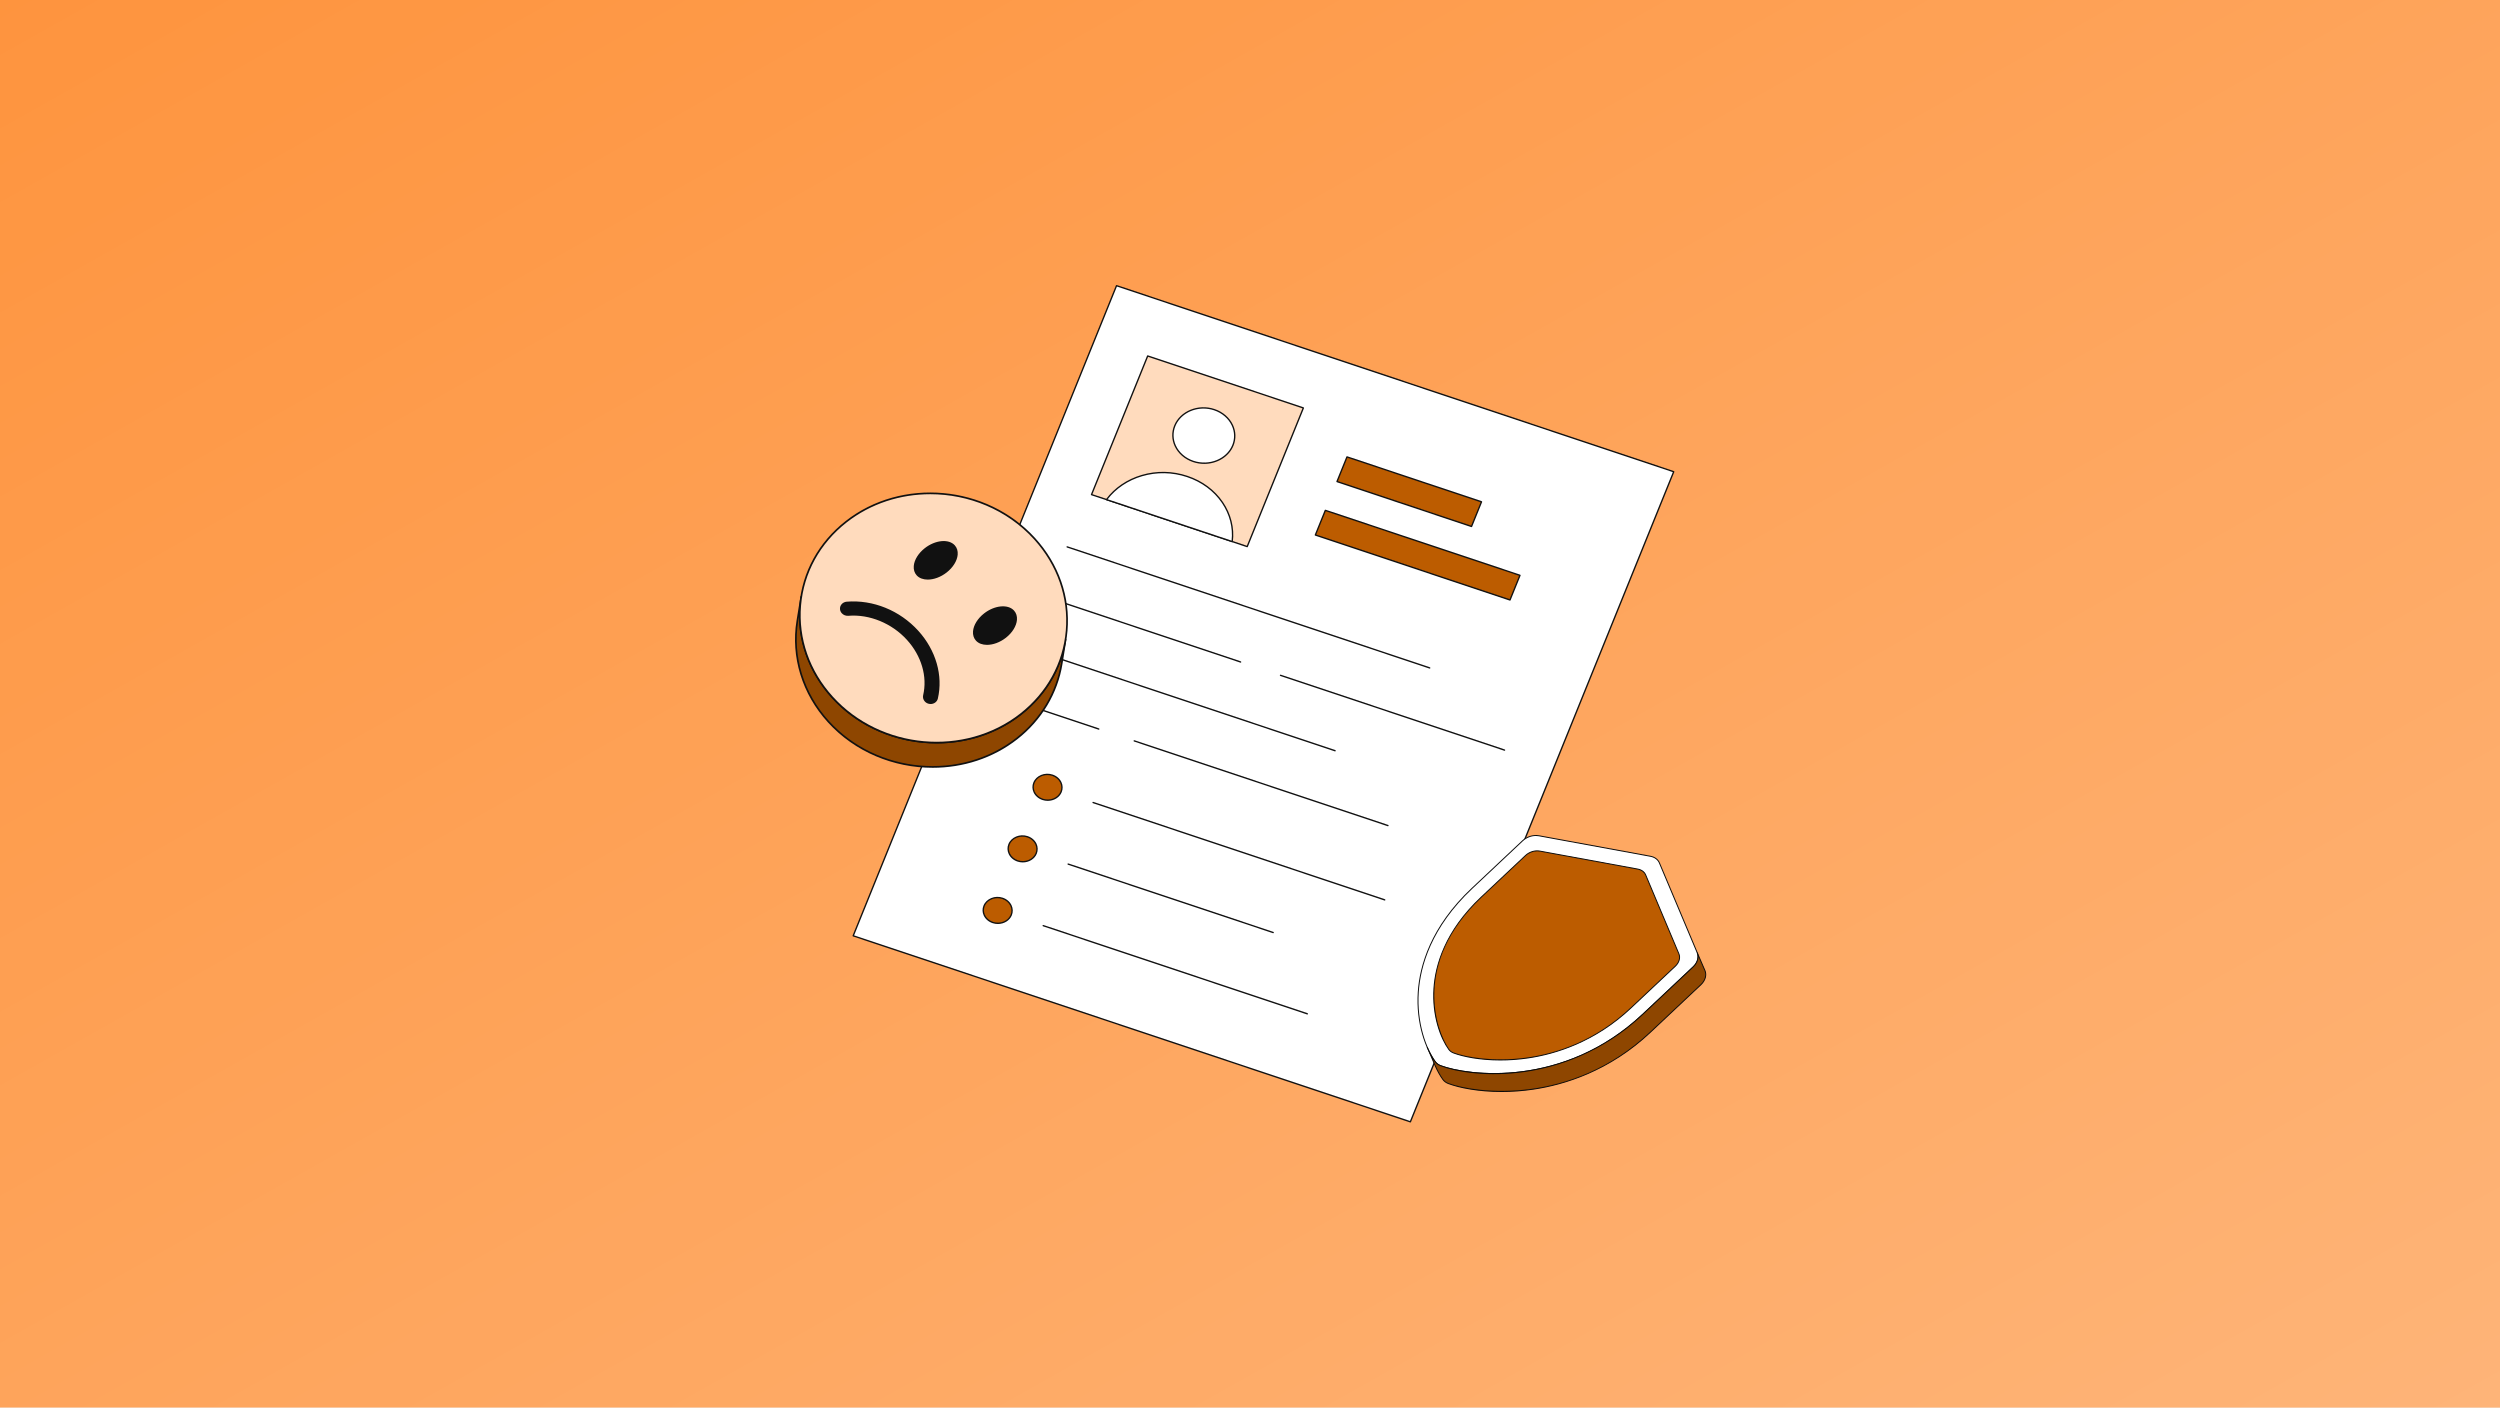
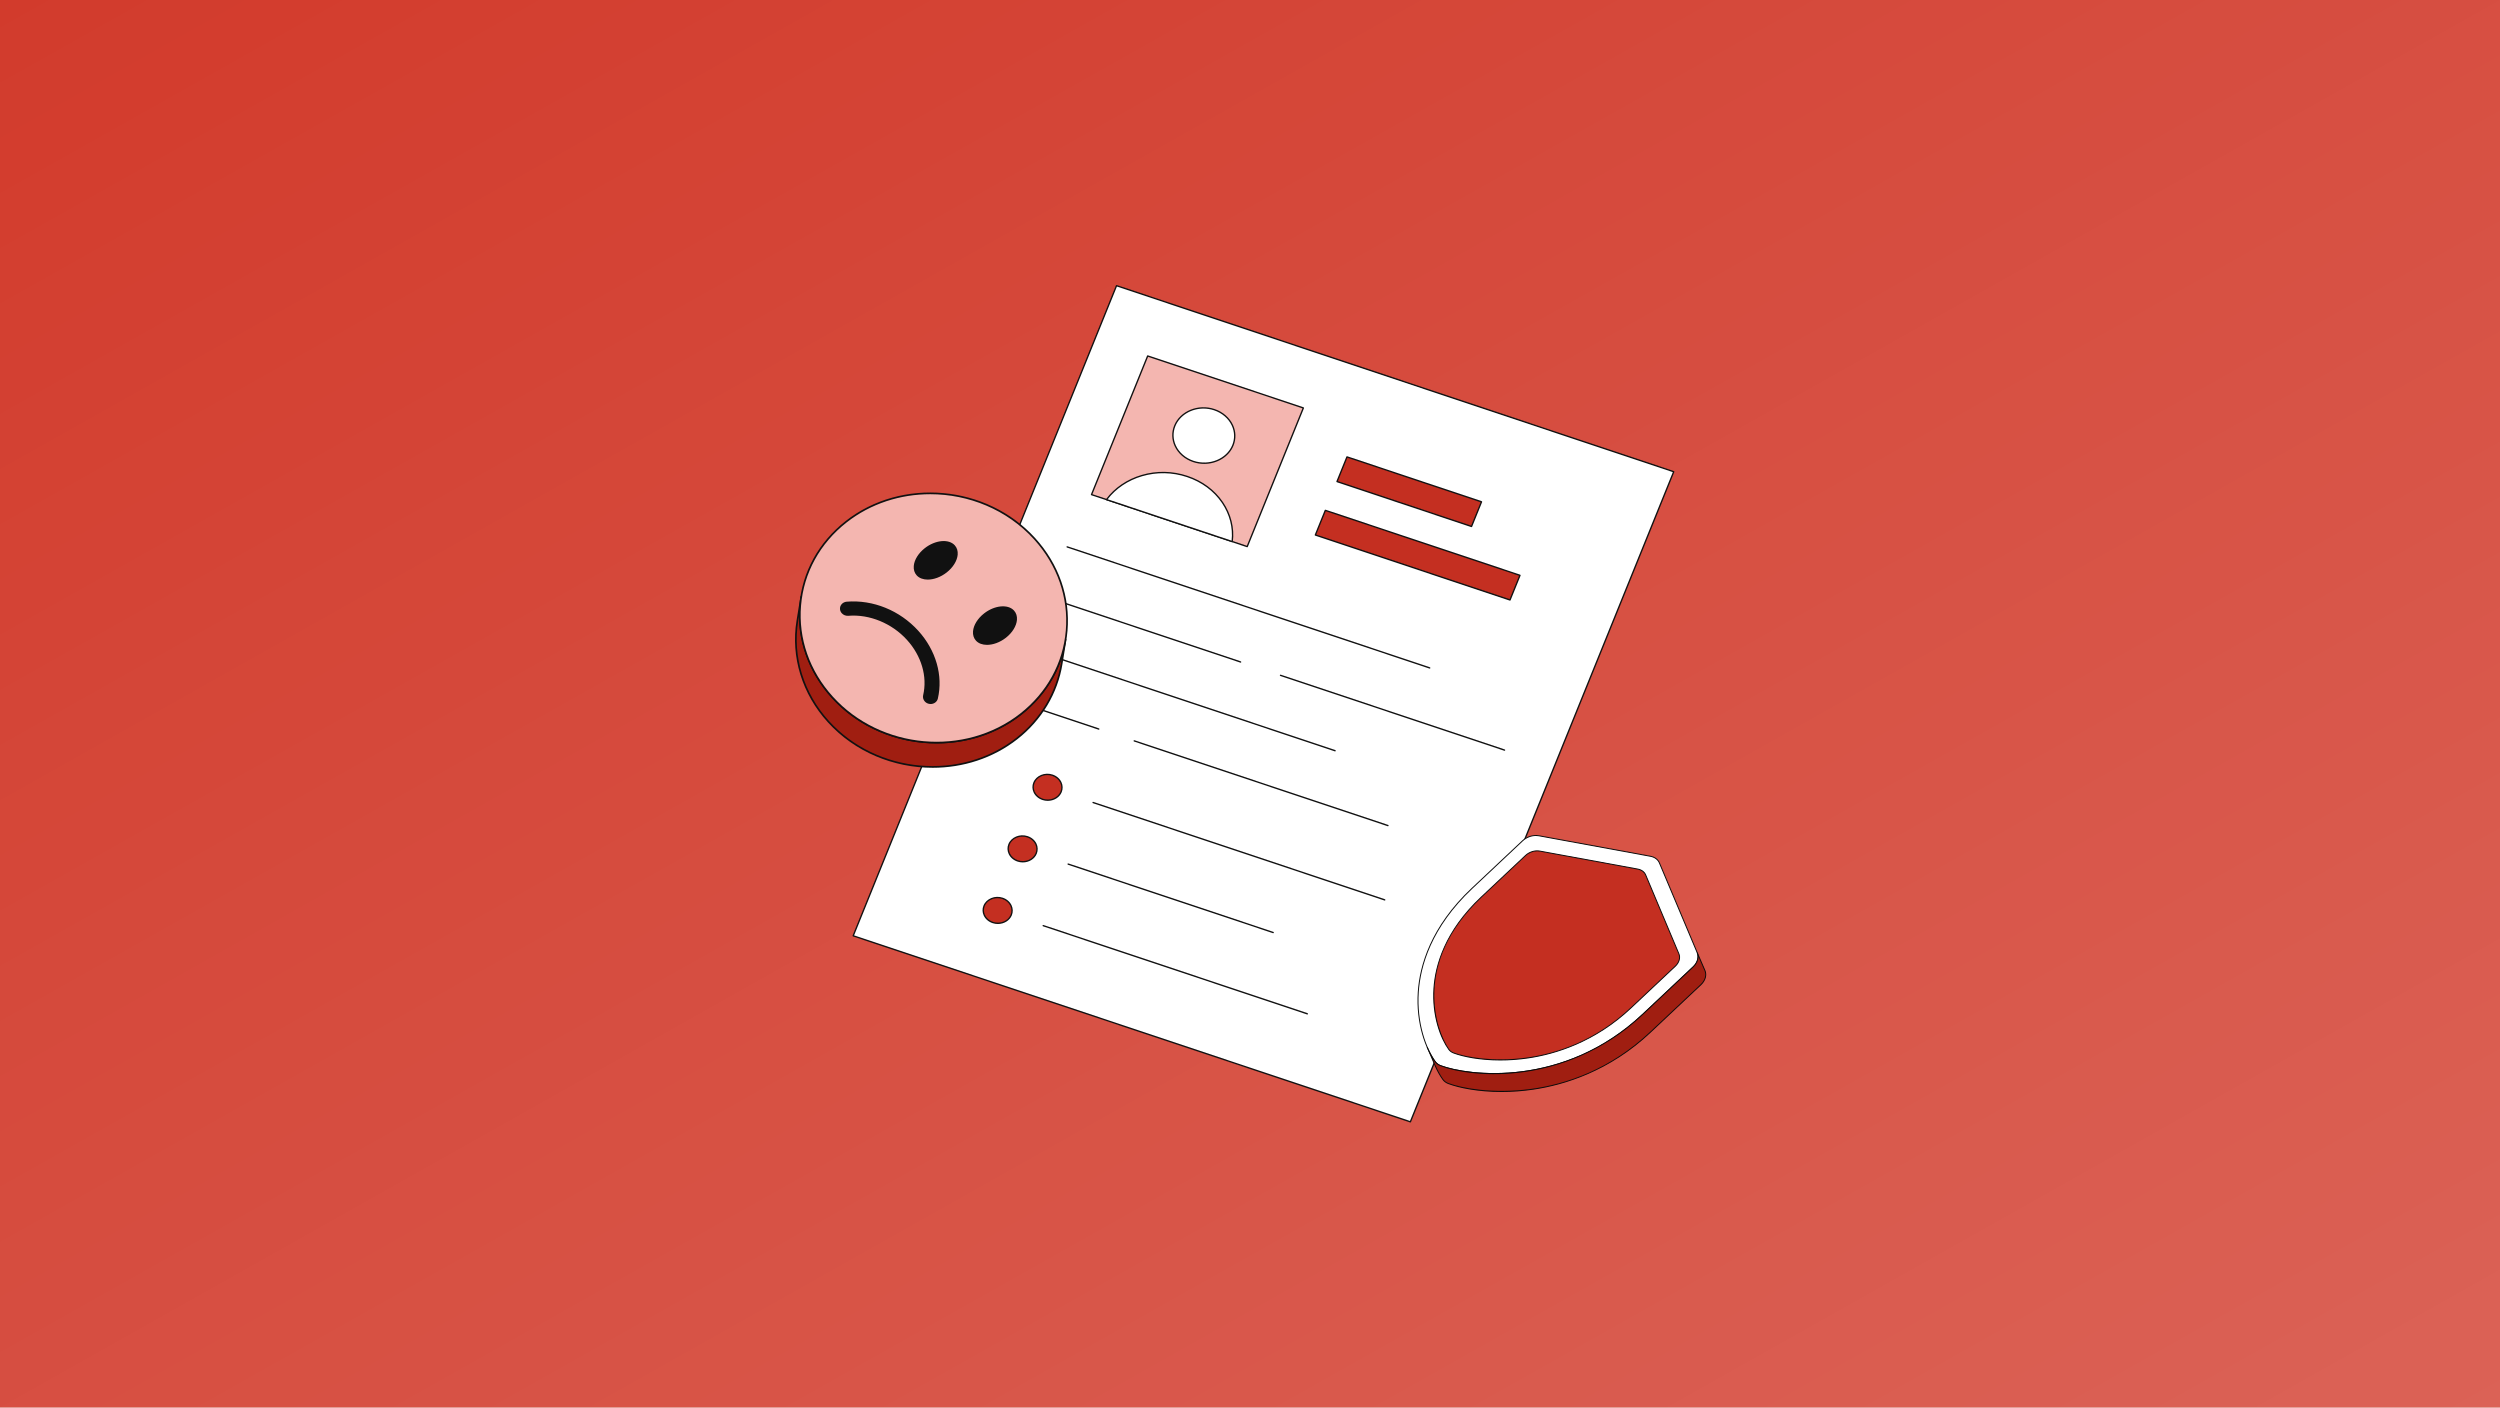
<svg xmlns="http://www.w3.org/2000/svg" width="1000" height="563" viewBox="0 0 1000 563" fill="none">
-   <rect width="1000" height="563" fill="#FE943E" />
-   <rect width="1000" height="563" fill="url(#paint0_linear_32_2236)" fill-opacity="0.3" />
+   <rect width="1000" height="563" fill="#D23B2C" />
+   <rect width="1000" height="563" fill="url(#paint0_linear_32_2236)" fill-opacity="0.2" />
  <path d="M669.483 188.682L564.147 448.726L341.276 374.319L446.613 114.276L669.483 188.682Z" fill="white" />
-   <path d="M564.147 449.003C564.118 449.003 564.088 448.998 564.059 448.988L341.189 374.582C341.117 374.558 341.057 374.505 341.025 374.435C340.994 374.366 340.992 374.287 341.02 374.216L446.357 114.173C446.412 114.037 446.563 113.969 446.701 114.014L669.571 188.42C669.644 188.444 669.704 188.497 669.735 188.567C669.767 188.636 669.769 188.716 669.741 188.787L564.404 448.83C564.36 448.937 564.257 449.003 564.147 449.003ZM341.644 374.15L563.988 448.381L669.117 188.852L446.772 114.621L341.644 374.15Z" fill="#111111" />
-   <path d="M592.602 200.728L538.796 182.764L534.803 192.622L588.609 210.585L592.602 200.728Z" fill="#BC5C00" />
+   <path d="M564.147 449.003C564.118 449.003 564.088 448.998 564.059 448.988L341.189 374.582C341.117 374.558 341.057 374.505 341.025 374.435C340.994 374.366 340.992 374.287 341.02 374.216L446.357 114.173C446.412 114.037 446.563 113.969 446.701 114.014L669.571 188.42C669.644 188.444 669.703 188.497 669.735 188.567C669.767 188.636 669.769 188.716 669.741 188.787L564.404 448.83C564.36 448.937 564.257 449.003 564.147 449.003ZM341.644 374.15L563.988 448.381L669.117 188.852L446.772 114.621L341.644 374.15Z" fill="#111111" />
+   <path d="M592.602 200.728L538.796 182.764L534.803 192.622L588.609 210.585L592.602 200.728Z" fill="#C42F21" />
  <path d="M588.609 210.862C588.58 210.862 588.551 210.857 588.522 210.848L534.716 192.885C534.643 192.86 534.584 192.807 534.552 192.738C534.52 192.669 534.518 192.589 534.546 192.518L538.539 182.661C538.594 182.525 538.746 182.456 538.883 182.502L592.69 200.466C592.763 200.49 592.822 200.543 592.854 200.612C592.886 200.682 592.888 200.761 592.859 200.832L588.866 210.69C588.823 210.796 588.719 210.862 588.609 210.862ZM535.17 192.453L588.45 210.24L592.236 200.897L538.955 183.109L535.17 192.453Z" fill="#111111" />
-   <path d="M607.988 230.132L530.137 204.141L526.145 213.999L603.995 239.989L607.988 230.132Z" fill="#BC5C00" />
-   <path d="M603.995 240.266C603.965 240.266 603.936 240.261 603.907 240.252L526.056 214.261C525.984 214.237 525.924 214.184 525.893 214.114C525.861 214.045 525.859 213.965 525.887 213.895L529.88 204.037C529.935 203.902 530.087 203.833 530.224 203.879L608.075 229.869C608.148 229.894 608.207 229.947 608.239 230.016C608.271 230.085 608.273 230.165 608.244 230.236L604.251 240.093C604.208 240.201 604.104 240.266 603.995 240.266ZM526.511 213.829L603.836 239.644L607.621 230.301L530.296 204.486L526.511 213.829Z" fill="#111111" />
-   <path d="M420.972 310.089C417.979 309.089 414.668 310.429 413.581 313.112C412.501 315.778 414.067 318.746 417.06 319.745C420.052 320.744 423.365 319.404 424.445 316.739C425.531 314.056 423.964 311.088 420.972 310.089Z" fill="#BC5C00" />
+   <path d="M607.988 230.132L530.137 204.141L526.145 213.999L603.995 239.989L607.988 230.132Z" fill="#C42F21" />
+   <path d="M603.995 240.266C603.965 240.266 603.936 240.262 603.907 240.252L526.056 214.261C525.984 214.237 525.924 214.184 525.893 214.114C525.861 214.045 525.859 213.965 525.887 213.895L529.88 204.037C529.935 203.902 530.087 203.833 530.224 203.879L608.075 229.869C608.148 229.894 608.207 229.947 608.239 230.016C608.271 230.085 608.273 230.165 608.244 230.236L604.251 240.093C604.208 240.201 604.104 240.266 603.995 240.266ZM526.511 213.829L603.836 239.644L607.621 230.301L530.296 204.486L526.511 213.829Z" fill="#111111" />
+   <path d="M420.972 310.089C417.979 309.089 414.668 310.429 413.581 313.112C412.501 315.778 414.067 318.746 417.06 319.745C420.052 320.744 423.365 319.404 424.445 316.739C425.531 314.056 423.964 311.088 420.972 310.089Z" fill="#C42F21" />
  <path d="M419.088 320.351C418.385 320.351 417.67 320.241 416.972 320.008C415.372 319.474 414.08 318.354 413.426 316.936C412.845 315.674 412.808 314.28 413.323 313.008C414.457 310.208 417.927 308.781 421.058 309.826C422.656 310.36 423.948 311.478 424.6 312.894C425.183 314.16 425.219 315.562 424.7 316.843C423.823 319.011 421.533 320.351 419.088 320.351ZM418.942 310.036C416.714 310.036 414.633 311.25 413.837 313.216C413.38 314.344 413.413 315.583 413.929 316.704C414.519 317.984 415.692 318.996 417.147 319.482C420.007 320.436 423.165 319.16 424.188 316.635C424.649 315.498 424.617 314.251 424.098 313.126C423.509 311.848 422.338 310.836 420.884 310.351C420.242 310.137 419.586 310.036 418.942 310.036Z" fill="#111111" />
-   <path d="M410.996 334.715C408.003 333.716 404.692 335.056 403.605 337.739C402.526 340.404 404.092 343.372 407.084 344.371C410.077 345.37 413.389 344.031 414.469 341.366C415.556 338.683 413.988 335.714 410.996 334.715Z" fill="#BC5C00" />
-   <path d="M409.114 344.977C408.411 344.977 407.696 344.867 406.997 344.634C405.397 344.1 404.105 342.98 403.451 341.562C402.87 340.301 402.834 338.906 403.349 337.635C404.483 334.834 407.952 333.406 411.084 334.452C412.682 334.986 413.973 336.104 414.626 337.52C415.209 338.786 415.244 340.188 414.725 341.469C413.848 343.637 411.559 344.977 409.114 344.977ZM408.968 334.662C406.74 334.662 404.659 335.876 403.862 337.842C403.405 338.971 403.438 340.209 403.955 341.331C404.545 342.61 405.717 343.622 407.172 344.108C410.034 345.063 413.19 343.786 414.213 341.262C414.674 340.124 414.642 338.877 414.123 337.752C413.535 336.474 412.363 335.462 410.909 334.977C410.268 334.763 409.612 334.662 408.968 334.662Z" fill="#111111" />
-   <path d="M401.021 359.34C398.028 358.341 394.709 359.7 393.63 362.365C392.55 365.03 394.116 367.998 397.109 368.997C400.101 369.996 403.414 368.657 404.493 365.992C405.573 363.327 404.013 360.339 401.021 359.34Z" fill="#BC5C00" />
+   <path d="M410.996 334.715C408.003 333.716 404.692 335.056 403.605 337.739C402.526 340.404 404.092 343.372 407.084 344.371C410.077 345.37 413.389 344.031 414.469 341.366C415.556 338.683 413.988 335.714 410.996 334.715Z" fill="#C42F21" />
+   <path d="M409.114 344.977C408.411 344.977 407.696 344.867 406.997 344.634C405.397 344.1 404.105 342.98 403.451 341.562C402.87 340.301 402.834 338.906 403.349 337.635C404.483 334.834 407.952 333.406 411.084 334.452C412.682 334.986 413.973 336.104 414.626 337.52C415.209 338.786 415.244 340.188 414.725 341.469C413.848 343.637 411.559 344.977 409.114 344.977ZM408.968 334.662C406.74 334.662 404.659 335.876 403.862 337.842C403.405 338.971 403.438 340.209 403.955 341.331C404.545 342.61 405.717 343.622 407.173 344.108C410.034 345.063 413.19 343.786 414.213 341.262C414.674 340.124 414.642 338.877 414.123 337.752C413.535 336.474 412.363 335.462 410.909 334.977C410.268 334.763 409.612 334.662 408.968 334.662Z" fill="#111111" />
+   <path d="M401.021 359.34C398.028 358.341 394.709 359.7 393.63 362.365C392.55 365.03 394.116 367.998 397.109 368.997C400.101 369.996 403.414 368.657 404.493 365.992C405.573 363.327 404.013 360.339 401.021 359.34Z" fill="#C42F21" />
  <path d="M399.138 369.604C398.436 369.604 397.72 369.493 397.021 369.26C395.422 368.726 394.129 367.606 393.476 366.188C392.894 364.927 392.858 363.532 393.373 362.261C394.508 359.46 397.978 358.032 401.108 359.077C402.702 359.609 403.991 360.728 404.645 362.147C405.23 363.417 405.267 364.819 404.75 366.095C403.872 368.263 401.584 369.604 399.138 369.604ZM398.993 359.287C396.764 359.287 394.683 360.502 393.886 362.469C393.43 363.597 393.462 364.836 393.979 365.957C394.569 367.237 395.741 368.249 397.197 368.735C400.058 369.689 403.215 368.412 404.237 365.888C404.696 364.754 404.663 363.509 404.142 362.379C403.552 361.098 402.382 360.086 400.933 359.603C400.293 359.389 399.637 359.287 398.993 359.287Z" fill="#111111" />
-   <path d="M521.344 163.177L459.072 142.387L436.607 197.846L498.879 218.635L521.344 163.177Z" fill="#FFDBBD" />
+   <path d="M521.344 163.177L459.072 142.387L436.607 197.846L498.879 218.635L521.344 163.177Z" fill="#F4B6B0" />
  <path d="M498.879 218.912C498.85 218.912 498.821 218.907 498.792 218.898L436.52 198.108C436.448 198.084 436.388 198.031 436.356 197.962C436.325 197.892 436.323 197.813 436.351 197.742L458.816 142.283C458.87 142.148 459.022 142.079 459.16 142.125L521.431 162.914C521.504 162.939 521.563 162.992 521.595 163.061C521.627 163.13 521.629 163.21 521.601 163.281L499.136 218.739C499.093 218.846 498.989 218.912 498.879 218.912ZM436.975 197.676L498.721 218.29L520.977 163.346L459.231 142.732L436.975 197.676Z" fill="#111111" />
  <path d="M485.719 163.863C479.304 161.721 472.219 164.619 469.897 170.351C467.582 176.065 470.911 182.44 477.326 184.582C483.762 186.73 490.847 183.832 493.162 178.118C495.483 172.386 492.155 166.011 485.719 163.863Z" fill="white" />
  <path d="M481.671 185.564C480.2 185.564 478.703 185.333 477.239 184.844C473.907 183.732 471.215 181.4 469.854 178.448C468.641 175.816 468.565 172.903 469.641 170.247C472.01 164.397 479.263 161.416 485.807 163.6C489.149 164.716 491.847 167.05 493.208 170.004C494.423 172.639 494.497 175.558 493.418 178.222C491.581 182.759 486.79 185.564 481.671 185.564ZM481.39 163.436C476.492 163.436 471.911 166.118 470.154 170.455C469.136 172.968 469.208 175.724 470.357 178.216C471.654 181.031 474.226 183.255 477.414 184.319C483.699 186.418 490.647 183.589 492.905 178.014C493.926 175.494 493.856 172.731 492.706 170.237C491.408 167.42 488.83 165.193 485.632 164.126C484.232 163.658 482.797 163.436 481.39 163.436Z" fill="#111111" />
  <path d="M474.894 190.588C462.697 186.516 449.414 190.641 442.612 199.85L492.872 216.63C494.263 205.614 487.09 194.659 474.894 190.588Z" fill="white" />
  <path d="M492.873 216.907C492.843 216.907 492.814 216.902 492.785 216.893L442.525 200.113C442.441 200.085 442.375 200.018 442.349 199.934C442.322 199.85 442.338 199.757 442.39 199.686C445.749 195.138 450.815 191.688 456.652 189.973C462.663 188.207 469.001 188.329 474.981 190.325C480.965 192.323 485.885 195.962 489.207 200.849C492.436 205.598 493.835 211.215 493.147 216.665C493.137 216.747 493.09 216.82 493.02 216.864C492.976 216.892 492.925 216.907 492.873 216.907ZM443.065 199.71L492.638 216.26C493.211 211.049 491.836 205.7 488.75 201.16C485.496 196.375 480.674 192.809 474.807 190.85C468.935 188.89 462.711 188.77 456.809 190.504C451.218 192.147 446.352 195.409 443.065 199.71Z" fill="#111111" />
  <path d="M571.879 267.448C571.85 267.448 571.82 267.443 571.791 267.433L426.77 219.017C426.625 218.969 426.547 218.812 426.595 218.667C426.644 218.522 426.801 218.444 426.946 218.492L571.966 266.908C572.111 266.957 572.19 267.113 572.141 267.258C572.103 267.374 571.995 267.448 571.879 267.448Z" fill="#111111" />
  <path d="M496.237 265.073C496.208 265.073 496.179 265.069 496.15 265.059L418.607 239.171C418.462 239.123 418.384 238.966 418.432 238.821C418.481 238.676 418.637 238.597 418.782 238.646L496.325 264.534C496.47 264.582 496.548 264.739 496.5 264.884C496.461 265 496.353 265.073 496.237 265.073Z" fill="#111111" />
  <path d="M601.82 300.323C601.791 300.323 601.761 300.318 601.732 300.308L512.117 270.39C511.972 270.342 511.894 270.185 511.942 270.04C511.991 269.895 512.147 269.816 512.292 269.865L601.907 299.783C602.053 299.832 602.131 299.988 602.082 300.133C602.044 300.249 601.936 300.323 601.82 300.323Z" fill="#111111" />
  <path d="M534.029 300.569C534.001 300.569 533.971 300.565 533.942 300.555L410.443 259.325C410.298 259.276 410.22 259.12 410.268 258.975C410.317 258.829 410.473 258.751 410.618 258.8L534.117 300.03C534.262 300.078 534.341 300.235 534.292 300.38C534.253 300.496 534.145 300.569 534.029 300.569Z" fill="#111111" />
  <path d="M439.509 291.893C439.48 291.893 439.45 291.888 439.421 291.878L402.279 279.478C402.134 279.43 402.056 279.273 402.104 279.128C402.152 278.983 402.31 278.904 402.454 278.953L439.597 291.353C439.742 291.402 439.82 291.558 439.771 291.704C439.732 291.819 439.625 291.893 439.509 291.893Z" fill="#111111" />
  <path d="M555.176 330.509C555.147 330.509 555.117 330.504 555.089 330.494L453.605 296.614C453.46 296.565 453.382 296.409 453.43 296.264C453.479 296.119 453.635 296.04 453.781 296.089L555.264 329.969C555.409 330.018 555.487 330.174 555.439 330.319C555.4 330.435 555.292 330.509 555.176 330.509Z" fill="#111111" />
  <path d="M553.888 360.231C553.859 360.231 553.829 360.226 553.8 360.217L437.147 321.272C437.002 321.223 436.924 321.066 436.972 320.921C437.021 320.776 437.177 320.697 437.323 320.746L553.975 359.692C554.12 359.74 554.199 359.897 554.15 360.042C554.111 360.158 554.003 360.231 553.888 360.231Z" fill="#111111" />
  <path d="M509.271 373.292C509.242 373.292 509.212 373.287 509.184 373.278L427.172 345.898C427.027 345.85 426.948 345.693 426.997 345.548C427.045 345.403 427.202 345.324 427.347 345.373L509.359 372.753C509.504 372.801 509.582 372.958 509.534 373.103C509.495 373.219 509.387 373.292 509.271 373.292Z" fill="#111111" />
  <path d="M522.93 405.809C522.901 405.809 522.871 405.804 522.842 405.794L417.196 370.524C417.051 370.476 416.973 370.319 417.021 370.174C417.07 370.029 417.226 369.95 417.371 369.999L523.017 405.269C523.162 405.318 523.24 405.474 523.192 405.619C523.153 405.736 523.045 405.809 522.93 405.809Z" fill="#111111" />
  <path d="M662.386 343.437C662.998 343.889 663.47 344.472 663.758 345.156L678.907 381.12C679.657 382.909 679.031 385.095 677.299 386.725L657.081 405.745C626.845 434.189 589.437 431.232 576.258 426.289C575.801 426.116 575.388 425.893 575.023 425.624C574.658 425.354 574.342 425.039 574.082 424.682C566.608 414.37 558.584 383.77 588.821 355.326L609.039 336.306C610.771 334.676 613.299 333.896 615.521 334.3L660.174 342.508C661.022 342.665 661.774 342.985 662.386 343.437Z" fill="white" />
-   <path d="M597.574 429.675C588.322 429.675 580.704 428.165 576.188 426.471C575.717 426.293 575.286 426.061 574.906 425.781C574.524 425.499 574.194 425.168 573.923 424.797C570.255 419.735 566.27 409.363 567.114 396.79C567.812 386.411 572.121 370.767 588.687 355.183L608.904 336.163C610.672 334.5 613.283 333.693 615.556 334.107L660.209 342.315C661.082 342.476 661.854 342.8 662.502 343.278C663.145 343.753 663.642 344.376 663.939 345.079L679.088 381.043C679.866 382.903 679.216 385.189 677.433 386.867L657.215 405.887C640.659 421.462 622.565 426.906 610.302 428.731C605.836 429.395 601.553 429.675 597.574 429.675ZM614.338 334.391C612.493 334.391 610.56 335.142 609.172 336.448L588.954 355.468C572.48 370.965 568.197 386.507 567.505 396.817C566.667 409.285 570.609 419.558 574.24 424.567C574.486 424.906 574.789 425.208 575.138 425.466C575.489 425.725 575.888 425.94 576.326 426.106C587.236 430.198 625.467 435.217 656.946 405.602L677.165 386.582C678.828 385.018 679.441 382.903 678.727 381.195L663.577 345.232C663.304 344.584 662.864 344.033 662.269 343.594C661.669 343.151 660.952 342.85 660.137 342.7L615.484 334.492C615.11 334.424 614.726 334.391 614.338 334.391Z" fill="#0A0A0A" />
-   <path d="M657.055 348.449C656.518 348.053 655.858 347.772 655.114 347.635L615.907 340.433C613.955 340.073 611.737 340.759 610.217 342.19L592.468 358.887C565.916 383.865 572.966 410.729 579.526 419.781C579.754 420.095 580.032 420.372 580.353 420.609C580.674 420.846 581.037 421.042 581.436 421.192C593.009 425.534 625.847 428.132 652.398 403.154L670.147 386.456C671.667 385.026 672.218 383.108 671.559 381.539L658.259 349.958C658.007 349.358 657.593 348.846 657.055 348.449Z" fill="#BC5C00" />
+   <path d="M597.574 429.675C588.322 429.675 580.704 428.165 576.188 426.471C575.717 426.293 575.286 426.061 574.906 425.781C574.524 425.499 574.194 425.168 573.924 424.797C570.255 419.735 566.27 409.363 567.114 396.79C567.812 386.411 572.121 370.767 588.687 355.183L608.904 336.163C610.672 334.5 613.283 333.693 615.556 334.107L660.209 342.315C661.082 342.476 661.854 342.8 662.502 343.278C663.145 343.753 663.642 344.376 663.939 345.079L679.088 381.043C679.866 382.903 679.216 385.189 677.433 386.867L657.215 405.887C640.659 421.462 622.565 426.906 610.302 428.731C605.836 429.395 601.553 429.675 597.574 429.675ZM614.338 334.391C612.493 334.391 610.56 335.142 609.172 336.448L588.954 355.468C572.48 370.965 568.197 386.507 567.505 396.817C566.667 409.285 570.609 419.558 574.24 424.567C574.486 424.906 574.789 425.208 575.138 425.466C575.489 425.725 575.888 425.94 576.326 426.106C587.236 430.198 625.467 435.216 656.946 405.602L677.165 386.582C678.828 385.018 679.441 382.903 678.727 381.195L663.577 345.232C663.304 344.584 662.864 344.033 662.269 343.594C661.669 343.151 660.952 342.85 660.137 342.7L615.484 334.492C615.11 334.424 614.726 334.391 614.338 334.391Z" fill="#0A0A0A" />
+   <path d="M657.055 348.449C656.518 348.053 655.858 347.772 655.114 347.635L615.907 340.433C613.955 340.073 611.737 340.759 610.217 342.19L592.468 358.887C565.916 383.865 572.966 410.729 579.526 419.781C579.754 420.095 580.032 420.372 580.353 420.609C580.674 420.846 581.037 421.042 581.436 421.192C593.009 425.534 625.847 428.132 652.398 403.154L670.147 386.456C671.667 385.026 672.218 383.108 671.559 381.539L658.259 349.958C658.007 349.358 657.593 348.846 657.055 348.449Z" fill="#C42F21" />
  <path d="M600.156 424.19C592.03 424.19 585.335 422.863 581.368 421.375C580.955 421.22 580.575 421.015 580.238 420.766C579.9 420.517 579.608 420.224 579.369 419.896C576.145 415.448 572.644 406.336 573.386 395.293C573.997 386.176 577.782 372.435 592.334 358.745L610.083 342.047C611.642 340.581 613.941 339.872 615.942 340.24L655.15 347.442C655.909 347.582 656.608 347.876 657.172 348.292C657.74 348.711 658.178 349.261 658.44 349.882L671.74 381.463C672.428 383.101 671.856 385.118 670.281 386.598L652.532 403.296C637.989 416.978 622.099 421.759 611.33 423.361C607.41 423.944 603.649 424.189 600.156 424.189L600.156 424.19ZM614.862 340.535C613.252 340.535 611.565 341.191 610.352 342.332L592.603 359.03C565.003 384.994 574.265 412.187 579.686 419.666C579.9 419.962 580.165 420.226 580.47 420.451C580.778 420.679 581.126 420.866 581.505 421.008C591.08 424.601 624.633 429.006 652.265 403.011L670.014 386.314C671.468 384.946 672.004 383.102 671.379 381.615L658.08 350.034C657.842 349.47 657.458 348.99 656.94 348.607C656.424 348.226 655.781 347.956 655.079 347.827L615.872 340.625C615.542 340.564 615.204 340.534 614.862 340.534L614.862 340.535Z" fill="#0A0A0A" />
-   <path d="M681.99 388.249L678.907 381.12C679.656 382.909 679.031 385.095 677.298 386.725L657.081 405.744C626.844 434.189 589.436 431.232 576.257 426.289C575.801 426.116 575.387 425.893 575.022 425.623C574.658 425.354 574.342 425.039 574.082 424.682C572.993 423.18 571.892 421.247 570.9 418.954L573.984 426.083C574.976 428.377 576.077 430.309 577.165 431.811C577.425 432.168 577.741 432.484 578.106 432.753C578.471 433.022 578.885 433.246 579.341 433.418C592.52 438.362 629.928 441.319 660.164 412.874L680.382 393.854C682.115 392.225 682.74 390.039 681.99 388.249Z" fill="#8E4600" />
+   <path d="M681.99 388.249L678.907 381.12C679.656 382.909 679.031 385.095 677.298 386.725L657.081 405.744C626.844 434.189 589.436 431.232 576.257 426.289C575.801 426.116 575.387 425.893 575.022 425.623C574.658 425.354 574.342 425.039 574.082 424.682C572.993 423.18 571.892 421.247 570.9 418.954L573.984 426.083C574.976 428.377 576.077 430.309 577.165 431.811C577.425 432.168 577.741 432.484 578.106 432.753C578.471 433.022 578.885 433.246 579.341 433.418C592.52 438.362 629.928 441.319 660.164 412.874L680.382 393.854C682.115 392.225 682.74 390.039 681.99 388.249Z" fill="#A01E11" />
  <path d="M600.658 436.804C591.407 436.804 583.788 435.295 579.272 433.601C578.801 433.423 578.37 433.191 577.991 432.91C577.609 432.628 577.279 432.297 577.007 431.926C575.858 430.339 574.75 428.346 573.805 426.161L570.729 419.048C570.726 419.042 570.724 419.037 570.721 419.031C570.678 418.932 570.724 418.817 570.823 418.774C570.921 418.731 571.038 418.776 571.08 418.876C572.015 421.036 573.107 423.004 574.24 424.567C574.487 424.905 574.789 425.208 575.138 425.466C575.489 425.725 575.889 425.94 576.326 426.105C587.237 430.198 625.467 435.216 656.947 405.602L677.165 386.582C678.829 385.017 679.442 382.902 678.727 381.195C678.685 381.096 678.732 380.981 678.831 380.939C678.929 380.898 679.044 380.943 679.087 381.042L682.17 388.171C682.17 388.171 682.17 388.172 682.171 388.173C682.95 390.032 682.3 392.318 680.517 393.997L660.299 413.017C643.743 428.592 625.649 434.036 613.386 435.86C608.92 436.525 604.637 436.804 600.658 436.804V436.804ZM573.146 423.652L574.164 426.005C575.098 428.165 576.191 430.132 577.324 431.696C577.571 432.035 577.873 432.337 578.223 432.595C578.574 432.855 578.973 433.07 579.411 433.235C590.32 437.327 628.551 442.346 660.031 412.731L680.249 393.711C681.913 392.147 682.526 390.032 681.811 388.325L679.411 382.777C679.384 384.201 678.69 385.685 677.433 386.867L657.215 405.887C640.658 421.462 622.565 426.907 610.302 428.731C595.454 430.939 582.646 428.894 576.188 426.472C575.717 426.294 575.286 426.061 574.906 425.781C574.525 425.498 574.194 425.167 573.924 424.797C573.662 424.436 573.402 424.053 573.146 423.652V423.652Z" fill="#0A0A0A" />
-   <path d="M426.235 255.742L424.668 265.461C422.84 276.796 416.808 287.511 406.743 295.403C384.4 312.924 350.645 309.897 331.348 288.643C320.74 276.959 316.709 262.201 318.939 248.369L320.505 238.65C318.275 252.482 322.307 267.24 332.915 278.924C352.212 300.178 385.967 303.205 408.31 285.684C418.375 277.792 424.407 267.077 426.235 255.742Z" fill="#8E4600" />
+   <path d="M426.235 255.742L424.668 265.461C422.84 276.796 416.808 287.511 406.743 295.403C384.4 312.924 350.645 309.897 331.348 288.643C320.74 276.959 316.709 262.201 318.939 248.369L320.505 238.65C318.275 252.482 322.307 267.24 332.915 278.924C352.212 300.178 385.967 303.205 408.31 285.684C418.375 277.792 424.407 267.077 426.235 255.742Z" fill="#A01E11" />
  <path d="M373.079 307.116C357.562 307.116 342.006 300.896 331.093 288.875C320.82 277.561 316.266 262.777 318.598 248.314L320.165 238.595C320.195 238.407 320.373 238.279 320.561 238.309C320.749 238.34 320.877 238.517 320.847 238.705C318.548 252.959 323.04 267.534 333.17 278.692C352.318 299.781 385.93 302.796 408.097 285.412C417.693 277.887 424.013 267.336 425.892 255.701L425.894 255.687C425.925 255.499 426.1 255.37 426.29 255.401C426.478 255.431 426.606 255.608 426.576 255.797L425.009 265.516C423.104 277.328 416.693 288.039 406.956 295.675C397.147 303.367 385.124 307.116 373.079 307.116ZM319.57 246.621L319.28 248.424C316.981 262.678 321.473 277.253 331.603 288.411C350.75 309.5 384.363 312.515 406.53 295.131C416.13 287.604 422.45 277.047 424.327 265.406L424.623 263.57C421.623 272.267 416.072 280.035 408.523 285.956C386.077 303.557 352.045 300.507 332.659 279.156C324.285 269.932 319.711 258.403 319.57 246.621Z" fill="#111111" />
-   <path d="M413.829 215.474C433.126 236.728 430.657 268.161 408.31 285.684C385.968 303.205 352.212 300.178 332.915 278.924C313.615 257.666 316.085 226.233 338.427 208.713C360.773 191.189 394.529 194.216 413.829 215.474Z" fill="#FFDBBD" />
+   <path d="M413.829 215.474C433.126 236.728 430.657 268.161 408.31 285.684C385.968 303.205 352.212 300.178 332.915 278.924C313.615 257.666 316.085 226.233 338.427 208.713C360.773 191.189 394.529 194.216 413.829 215.474Z" fill="#F4B6B0" />
  <path d="M374.647 297.397C359.13 297.397 343.574 291.177 332.661 279.157C323.188 268.723 318.598 255.567 319.734 242.112C320.854 228.867 327.417 216.909 338.215 208.441C360.663 190.838 394.698 193.889 414.085 215.242C423.556 225.673 428.145 238.827 427.008 252.281C425.889 265.528 419.324 277.487 408.524 285.956C398.715 293.648 386.692 297.397 374.647 297.397ZM372.098 197.687C360.201 197.687 348.329 201.387 338.641 208.985C327.996 217.333 321.525 229.118 320.423 242.17C319.302 255.432 323.829 268.403 333.172 278.692C352.319 299.781 385.931 302.797 408.098 285.413C418.746 277.063 425.217 265.276 426.321 252.223C427.441 238.962 422.914 225.994 413.574 215.706C402.794 203.832 387.425 197.687 372.098 197.687Z" fill="#111111" />
  <path d="M381.654 218.356C379.355 215.824 374.192 216.354 370.125 219.543C366.058 222.732 364.627 227.373 366.926 229.905C369.225 232.438 374.385 231.904 378.452 228.715C382.519 225.525 383.953 220.888 381.654 218.356Z" fill="#111111" />
  <path d="M371.104 231.838C369.298 231.838 367.71 231.281 366.671 230.138C365.784 229.161 365.382 227.865 365.507 226.391C365.714 223.934 367.361 221.272 369.913 219.271C374.113 215.978 379.495 215.463 381.91 218.124C382.796 219.099 383.199 220.393 383.074 221.866C382.867 224.322 381.219 226.984 378.665 228.986C376.273 230.862 373.497 231.837 371.104 231.838ZM377.473 217.095C375.243 217.095 372.616 218.029 370.339 219.815C367.935 221.7 366.386 224.18 366.194 226.449C366.087 227.728 366.428 228.842 367.182 229.673C369.358 232.07 374.318 231.517 378.239 228.443C380.644 226.557 382.194 224.076 382.386 221.808C382.494 220.532 382.153 219.418 381.399 218.588C380.486 217.582 379.083 217.095 377.473 217.095Z" fill="#111111" />
  <path d="M405.357 244.463C403.059 241.931 397.899 242.465 393.832 245.654C389.765 248.843 388.331 253.48 390.629 256.012C392.928 258.544 398.088 258.01 402.155 254.821C406.222 251.632 407.656 246.995 405.357 244.463Z" fill="#111111" />
  <path d="M394.808 257.945C393.001 257.945 391.413 257.389 390.374 256.245C389.489 255.269 389.086 253.975 389.211 252.502C389.418 250.046 391.066 247.385 393.62 245.382C397.819 242.089 403.2 241.572 405.614 244.231C406.499 245.207 406.902 246.501 406.778 247.974C406.57 250.43 404.922 253.091 402.369 255.094C399.976 256.97 397.2 257.945 394.808 257.945ZM401.182 243.205C398.952 243.205 396.324 244.139 394.046 245.926C391.641 247.812 390.09 250.292 389.899 252.561C389.791 253.837 390.132 254.951 390.885 255.781C393.061 258.177 398.02 257.626 401.942 254.55C404.347 252.664 405.898 250.184 406.089 247.916C406.197 246.639 405.856 245.526 405.102 244.696C404.191 243.691 402.79 243.205 401.182 243.205Z" fill="#111111" />
  <path d="M367.061 252.544C359.546 244.274 348.788 240.197 338.706 241.019C337.241 241.138 336.189 242.348 336.354 243.714C336.414 244.234 336.642 244.703 336.982 245.078C337.536 245.688 338.387 246.048 339.295 245.974C347.523 245.294 356.626 248.651 363.026 255.708C363.03 255.712 363.033 255.716 363.037 255.719C369.179 262.485 371.294 270.955 369.592 278.188C369.407 278.978 369.651 279.773 370.181 280.357C370.545 280.757 371.043 281.059 371.629 281.191C373.065 281.514 374.485 280.696 374.802 279.359C376.873 270.521 374.27 260.492 367.061 252.544Z" fill="#111111" />
  <path d="M372.254 281.606C372.023 281.606 371.788 281.581 371.553 281.528C370.914 281.384 370.352 281.059 369.925 280.589C369.303 279.903 369.052 278.976 369.255 278.109C371.014 270.637 368.594 262.354 362.781 255.951C356.754 249.307 347.772 245.62 339.323 246.319C338.343 246.4 337.372 246.022 336.727 245.31C336.325 244.868 336.077 244.33 336.011 243.755C335.923 243.03 336.132 242.314 336.6 241.742C337.098 241.131 337.856 240.742 338.678 240.675C349.208 239.815 359.914 244.167 367.316 252.312C374.372 260.09 377.295 270.23 375.138 279.438C374.831 280.734 373.612 281.606 372.254 281.606ZM341.373 245.544C349.389 245.544 357.621 249.235 363.282 255.476C369.258 262.058 371.738 270.574 369.928 278.267C369.774 278.922 369.96 279.599 370.437 280.125C370.768 280.489 371.206 280.742 371.705 280.854C372.954 281.135 374.193 280.429 374.466 279.28C376.571 270.294 373.707 260.386 366.805 252.776C359.546 244.788 349.052 240.52 338.734 241.363C338.089 241.415 337.521 241.705 337.135 242.178C336.787 242.604 336.632 243.134 336.696 243.673C336.747 244.105 336.934 244.51 337.237 244.845C337.74 245.399 338.498 245.693 339.266 245.63C339.965 245.572 340.669 245.544 341.373 245.544Z" fill="#111111" />
  <defs>
    <linearGradient id="paint0_linear_32_2236" x1="1000" y1="563" x2="518.639" y2="-291.994" gradientUnits="userSpaceOnUse">
      <stop stop-color="white" />
      <stop offset="1" stop-color="white" stop-opacity="0" />
    </linearGradient>
  </defs>
</svg>
